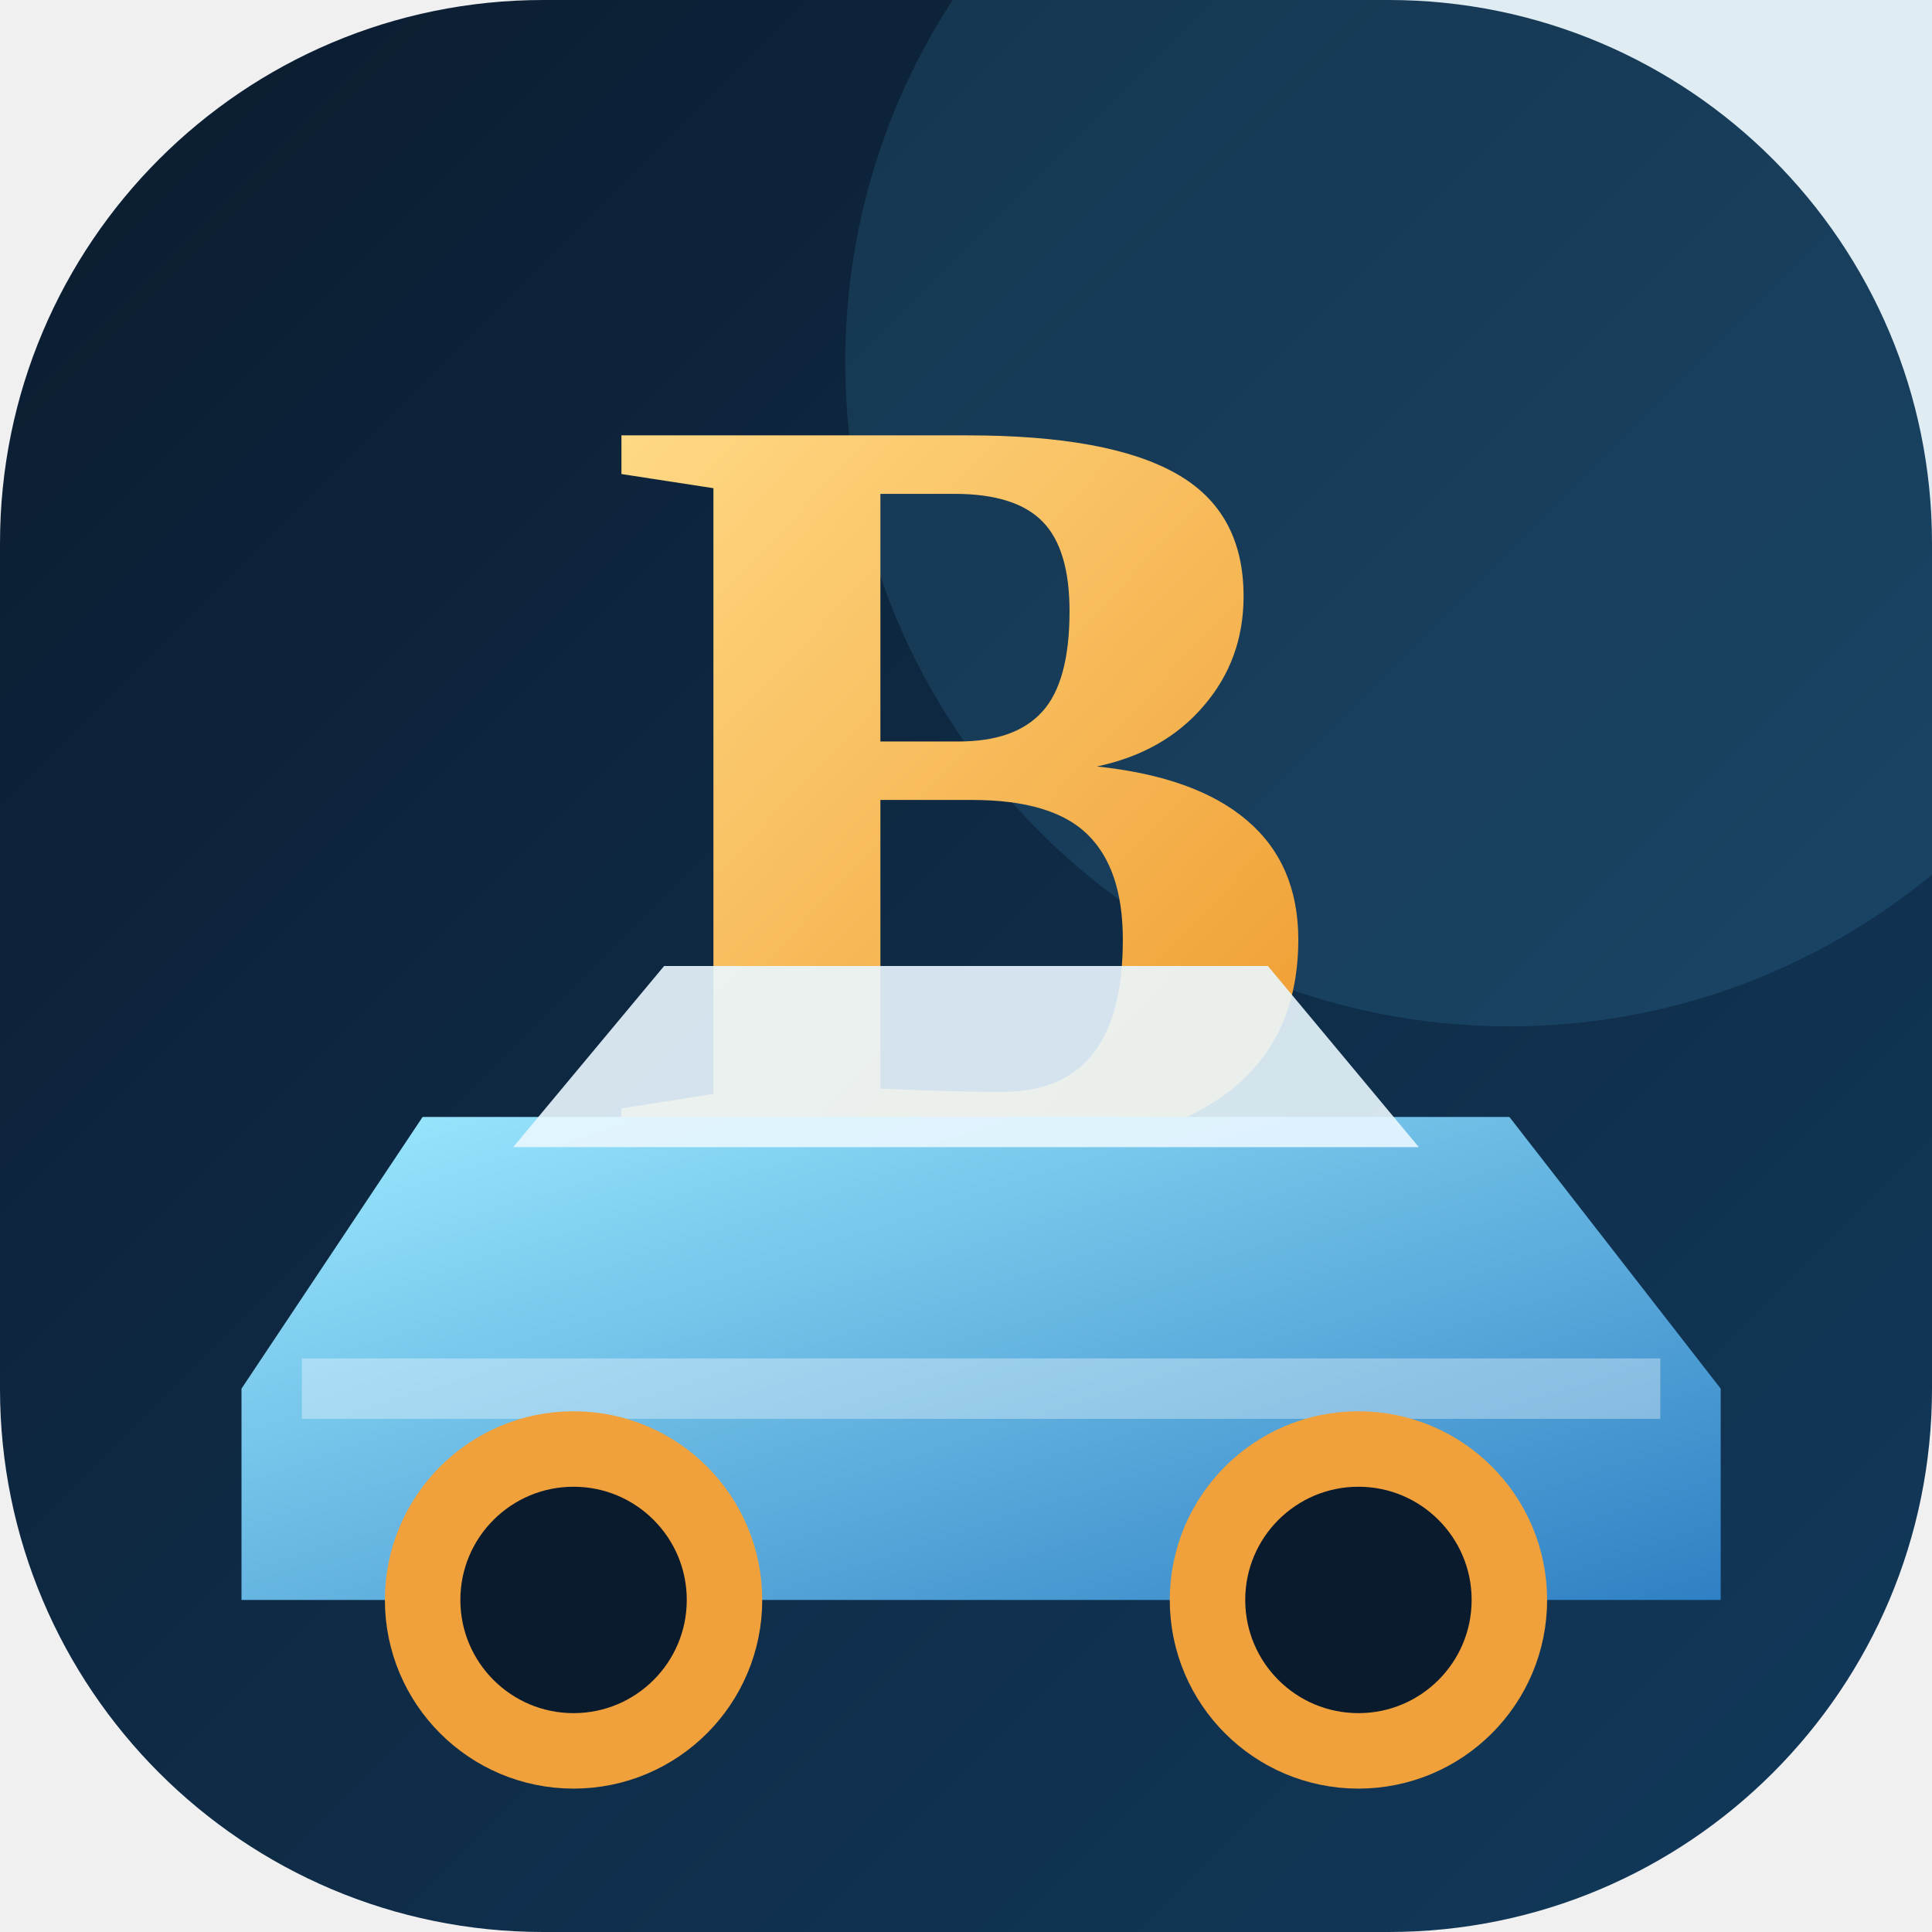
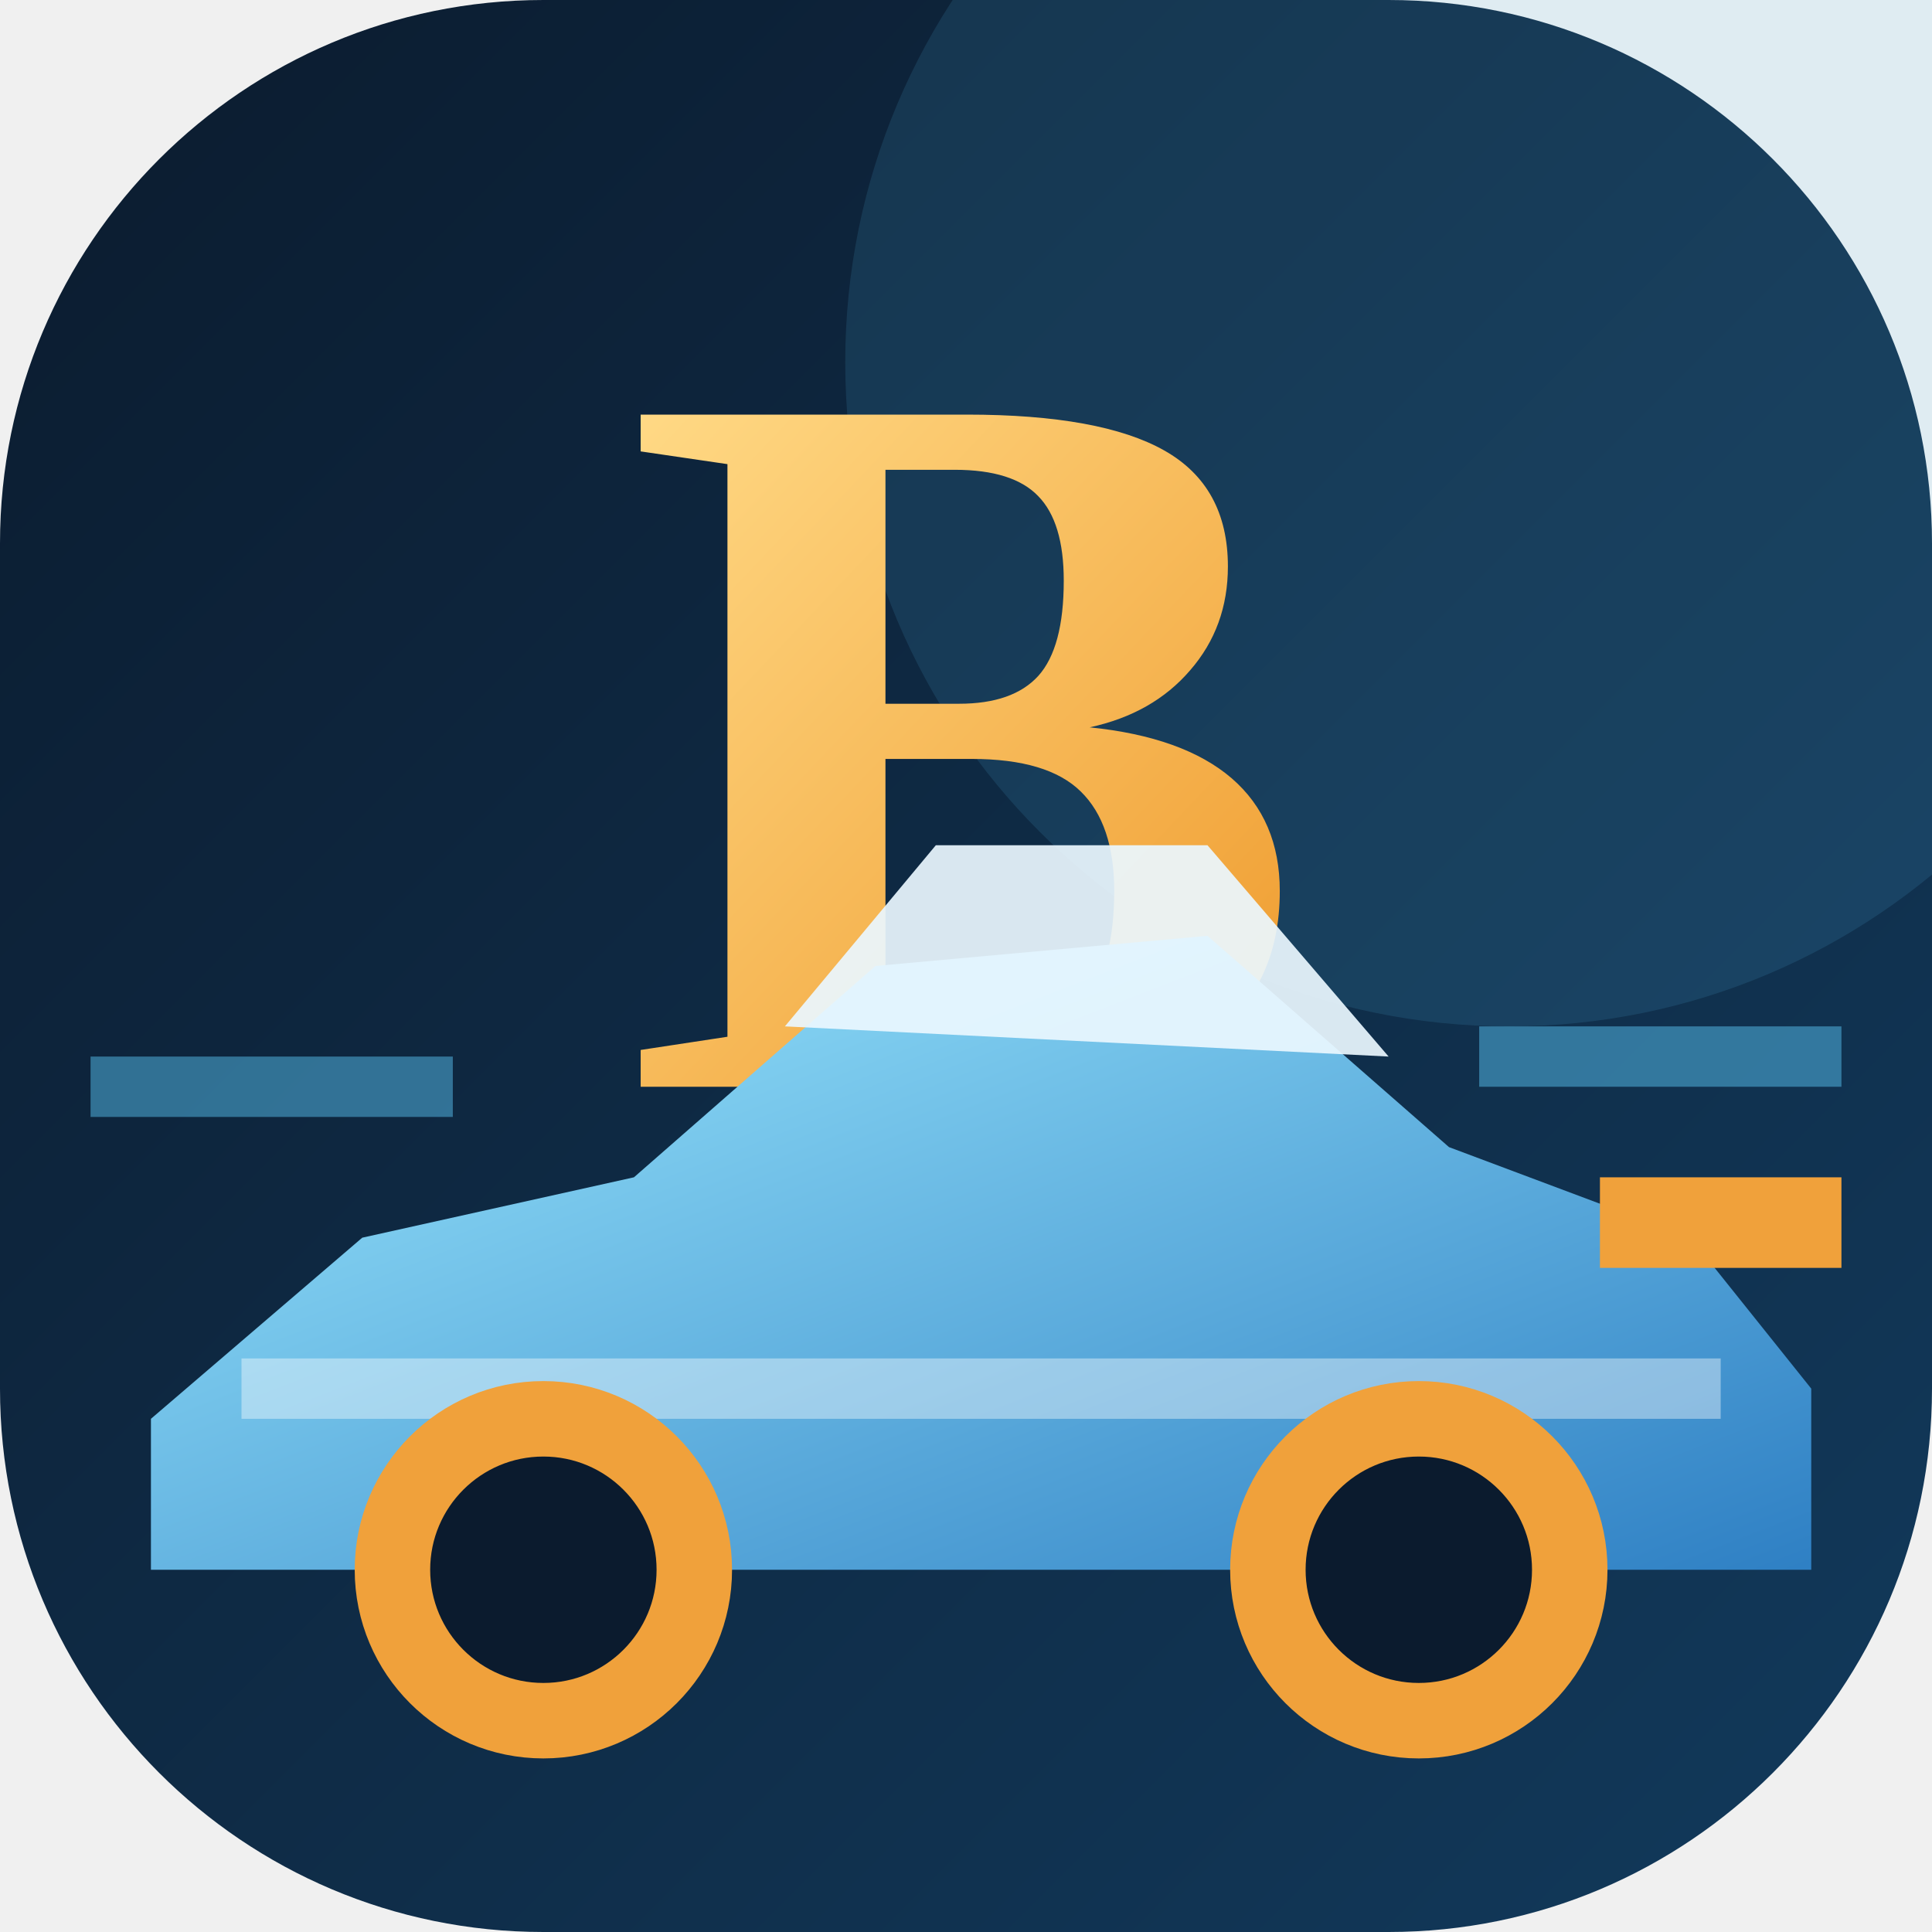
<svg xmlns="http://www.w3.org/2000/svg" viewBox="0 0 64 64" width="64" height="64">
  <defs>
    <linearGradient id="fondo" x1="0" y1="0" x2="1" y2="1">
      <stop offset="0" stop-color="#0b1b2e" />
      <stop offset="1" stop-color="#123a5c" />
    </linearGradient>
    <linearGradient id="oro" x1="0" y1="0" x2="1" y2="1">
      <stop offset="0" stop-color="#ffd985" />
      <stop offset="1" stop-color="#ef9b2e" />
    </linearGradient>
    <linearGradient id="ciano" x1="0" y1="0" x2="1" y2="1">
      <stop offset="0" stop-color="#9ceaff" />
      <stop offset="1" stop-color="#2f80c4" />
    </linearGradient>
  </defs>
  <rect width="64" height="64" rx="18" fill="url(#fondo)" />
  <circle cx="50" cy="12" r="22" fill="#5fd0ff" opacity=".12" />
-   <text x="32" y="38" text-anchor="middle" font-family="Georgia, 'Times New Roman', serif" font-size="36" font-weight="700" fill="url(#oro)">B</text>
-   <path d="M8 46 L14 37 H50 L57 46 V53 H8 Z" fill="url(#ciano)" />
-   <path d="M17 38 L22 32 H42 L47 38 Z" fill="#eaf7ff" opacity=".9" />
-   <path d="M10 46 H55" stroke="#ffffff" stroke-opacity=".35" stroke-width="2" />
-   <circle cx="19" cy="53" r="5" fill="#0b1b2e" stroke="#f0a13b" stroke-width="2.5" />
-   <circle cx="45" cy="53" r="5" fill="#0b1b2e" stroke="#f0a13b" stroke-width="2.5" />
+   <text x="32" y="36" text-anchor="middle" font-family="Georgia, 'Times New Roman', serif" font-size="34" font-weight="700" fill="url(#oro)">B</text>
+   <path d="M3 36 H15 M49 35 H61" stroke="#5fd0ff" stroke-opacity=".45" stroke-width="2" />
+   <path d="M5 47 L12 41 L21 39 L29 32 L40 31 L48 38 L56 41 L60 46 V52 H5 Z" fill="url(#ciano)" />
+   <path d="M26 34 L31 28 H40 L46 35 Z" fill="#eaf7ff" opacity=".92" />
+   <path d="M53 39 H61 V42 H53 Z" fill="#f0a13b" />
+   <path d="M8 46 H57" stroke="#ffffff" stroke-opacity=".4" stroke-width="2" />
+   <circle cx="18" cy="52" r="5" fill="#0b1b2e" stroke="#f0a13b" stroke-width="2.5" />
+   <circle cx="47" cy="52" r="5" fill="#0b1b2e" stroke="#f0a13b" stroke-width="2.5" />
</svg>
